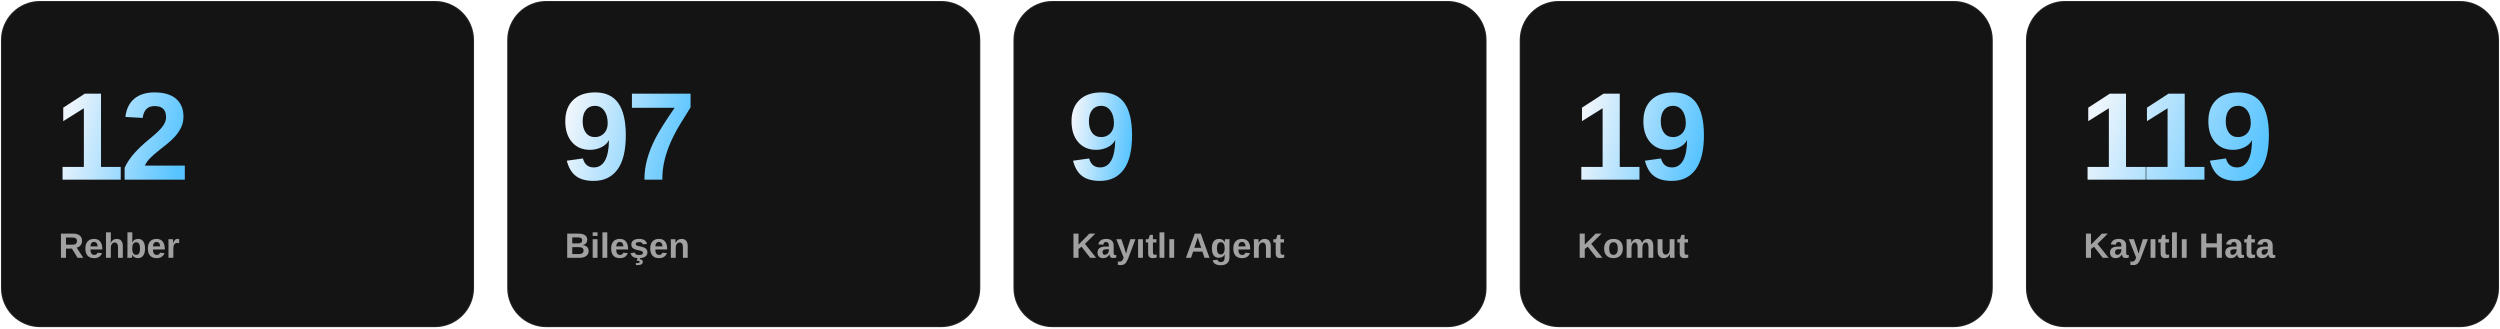
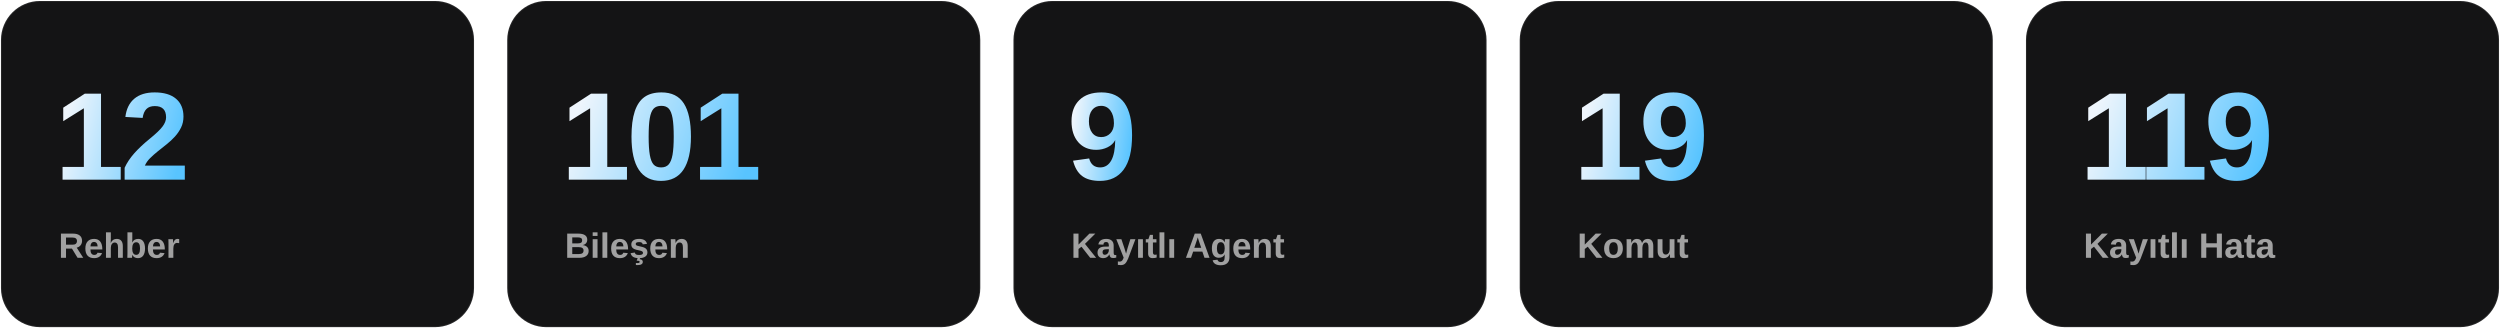
- <svg xmlns="http://www.w3.org/2000/svg" width="1280" height="168" viewBox="0 0 1280 168" role="img" aria-label="12 Rehber, 97 Bileşen, 9 Kayıtlı Agent, 19 Komut, 119 Kayıtlı Hata">
+ <svg xmlns="http://www.w3.org/2000/svg" width="1280" height="168" viewBox="0 0 1280 168" role="img" aria-label="12 Rehber, 101 Bileşen, 9 Kayıtlı Agent, 19 Komut, 119 Kayıtlı Hata">
  <defs>
    <linearGradient id="stat-ink" x1="0.008" y1="0.413" x2="0.992" y2="0.587">
      <stop offset="0%" stop-color="#eef5fc" />
      <stop offset="100%" stop-color="#58c4ff" />
    </linearGradient>
  </defs>
  <g transform="translate(0.0 0)">
    <rect x="0.5" y="0.5" width="242.2" height="167" rx="20" fill="#0c0c0d" />
    <rect x="0.5" y="0.5" width="242.2" height="167" rx="20" fill="rgb(255,255,255)" fill-opacity="0.035" stroke="rgb(255,255,255)" stroke-opacity="0.08" />
    <text x="28" y="92" font-family="-apple-system, BlinkMacSystemFont, 'Segoe UI', 'Helvetica Neue', Arial, sans-serif" font-size="64" font-weight="800" letter-spacing="-2" fill="url(#stat-ink)">12</text>
    <text x="30" y="132" font-family="-apple-system, BlinkMacSystemFont, 'Segoe UI', 'Helvetica Neue', Arial, sans-serif" font-size="18" font-weight="600" fill="#a1a1a1">Rehber</text>
  </g>
  <g transform="translate(259.2 0)">
    <rect x="0.5" y="0.5" width="242.2" height="167" rx="20" fill="#0c0c0d" />
    <rect x="0.5" y="0.5" width="242.2" height="167" rx="20" fill="rgb(255,255,255)" fill-opacity="0.035" stroke="rgb(255,255,255)" stroke-opacity="0.08" />
-     <text x="28" y="92" font-family="-apple-system, BlinkMacSystemFont, 'Segoe UI', 'Helvetica Neue', Arial, sans-serif" font-size="64" font-weight="800" letter-spacing="-2" fill="url(#stat-ink)">97</text>
+     <text x="28" y="92" font-family="-apple-system, BlinkMacSystemFont, 'Segoe UI', 'Helvetica Neue', Arial, sans-serif" font-size="64" font-weight="800" letter-spacing="-2" fill="url(#stat-ink)">101</text>
    <text x="30" y="132" font-family="-apple-system, BlinkMacSystemFont, 'Segoe UI', 'Helvetica Neue', Arial, sans-serif" font-size="18" font-weight="600" fill="#a1a1a1">Bileşen</text>
  </g>
  <g transform="translate(518.4 0)">
    <rect x="0.5" y="0.5" width="242.2" height="167" rx="20" fill="#0c0c0d" />
    <rect x="0.5" y="0.5" width="242.2" height="167" rx="20" fill="rgb(255,255,255)" fill-opacity="0.035" stroke="rgb(255,255,255)" stroke-opacity="0.08" />
    <text x="28" y="92" font-family="-apple-system, BlinkMacSystemFont, 'Segoe UI', 'Helvetica Neue', Arial, sans-serif" font-size="64" font-weight="800" letter-spacing="-2" fill="url(#stat-ink)">9</text>
    <text x="30" y="132" font-family="-apple-system, BlinkMacSystemFont, 'Segoe UI', 'Helvetica Neue', Arial, sans-serif" font-size="18" font-weight="600" fill="#a1a1a1">Kayıtlı Agent</text>
  </g>
  <g transform="translate(777.6 0)">
    <rect x="0.5" y="0.5" width="242.2" height="167" rx="20" fill="#0c0c0d" />
    <rect x="0.5" y="0.5" width="242.2" height="167" rx="20" fill="rgb(255,255,255)" fill-opacity="0.035" stroke="rgb(255,255,255)" stroke-opacity="0.08" />
    <text x="28" y="92" font-family="-apple-system, BlinkMacSystemFont, 'Segoe UI', 'Helvetica Neue', Arial, sans-serif" font-size="64" font-weight="800" letter-spacing="-2" fill="url(#stat-ink)">19</text>
    <text x="30" y="132" font-family="-apple-system, BlinkMacSystemFont, 'Segoe UI', 'Helvetica Neue', Arial, sans-serif" font-size="18" font-weight="600" fill="#a1a1a1">Komut</text>
  </g>
  <g transform="translate(1036.8 0)">
    <rect x="0.5" y="0.5" width="242.2" height="167" rx="20" fill="#0c0c0d" />
    <rect x="0.5" y="0.5" width="242.2" height="167" rx="20" fill="rgb(255,255,255)" fill-opacity="0.035" stroke="rgb(255,255,255)" stroke-opacity="0.08" />
    <text x="28" y="92" font-family="-apple-system, BlinkMacSystemFont, 'Segoe UI', 'Helvetica Neue', Arial, sans-serif" font-size="64" font-weight="800" letter-spacing="-2" fill="url(#stat-ink)">119</text>
    <text x="30" y="132" font-family="-apple-system, BlinkMacSystemFont, 'Segoe UI', 'Helvetica Neue', Arial, sans-serif" font-size="18" font-weight="600" fill="#a1a1a1">Kayıtlı Hata</text>
  </g>
</svg>
